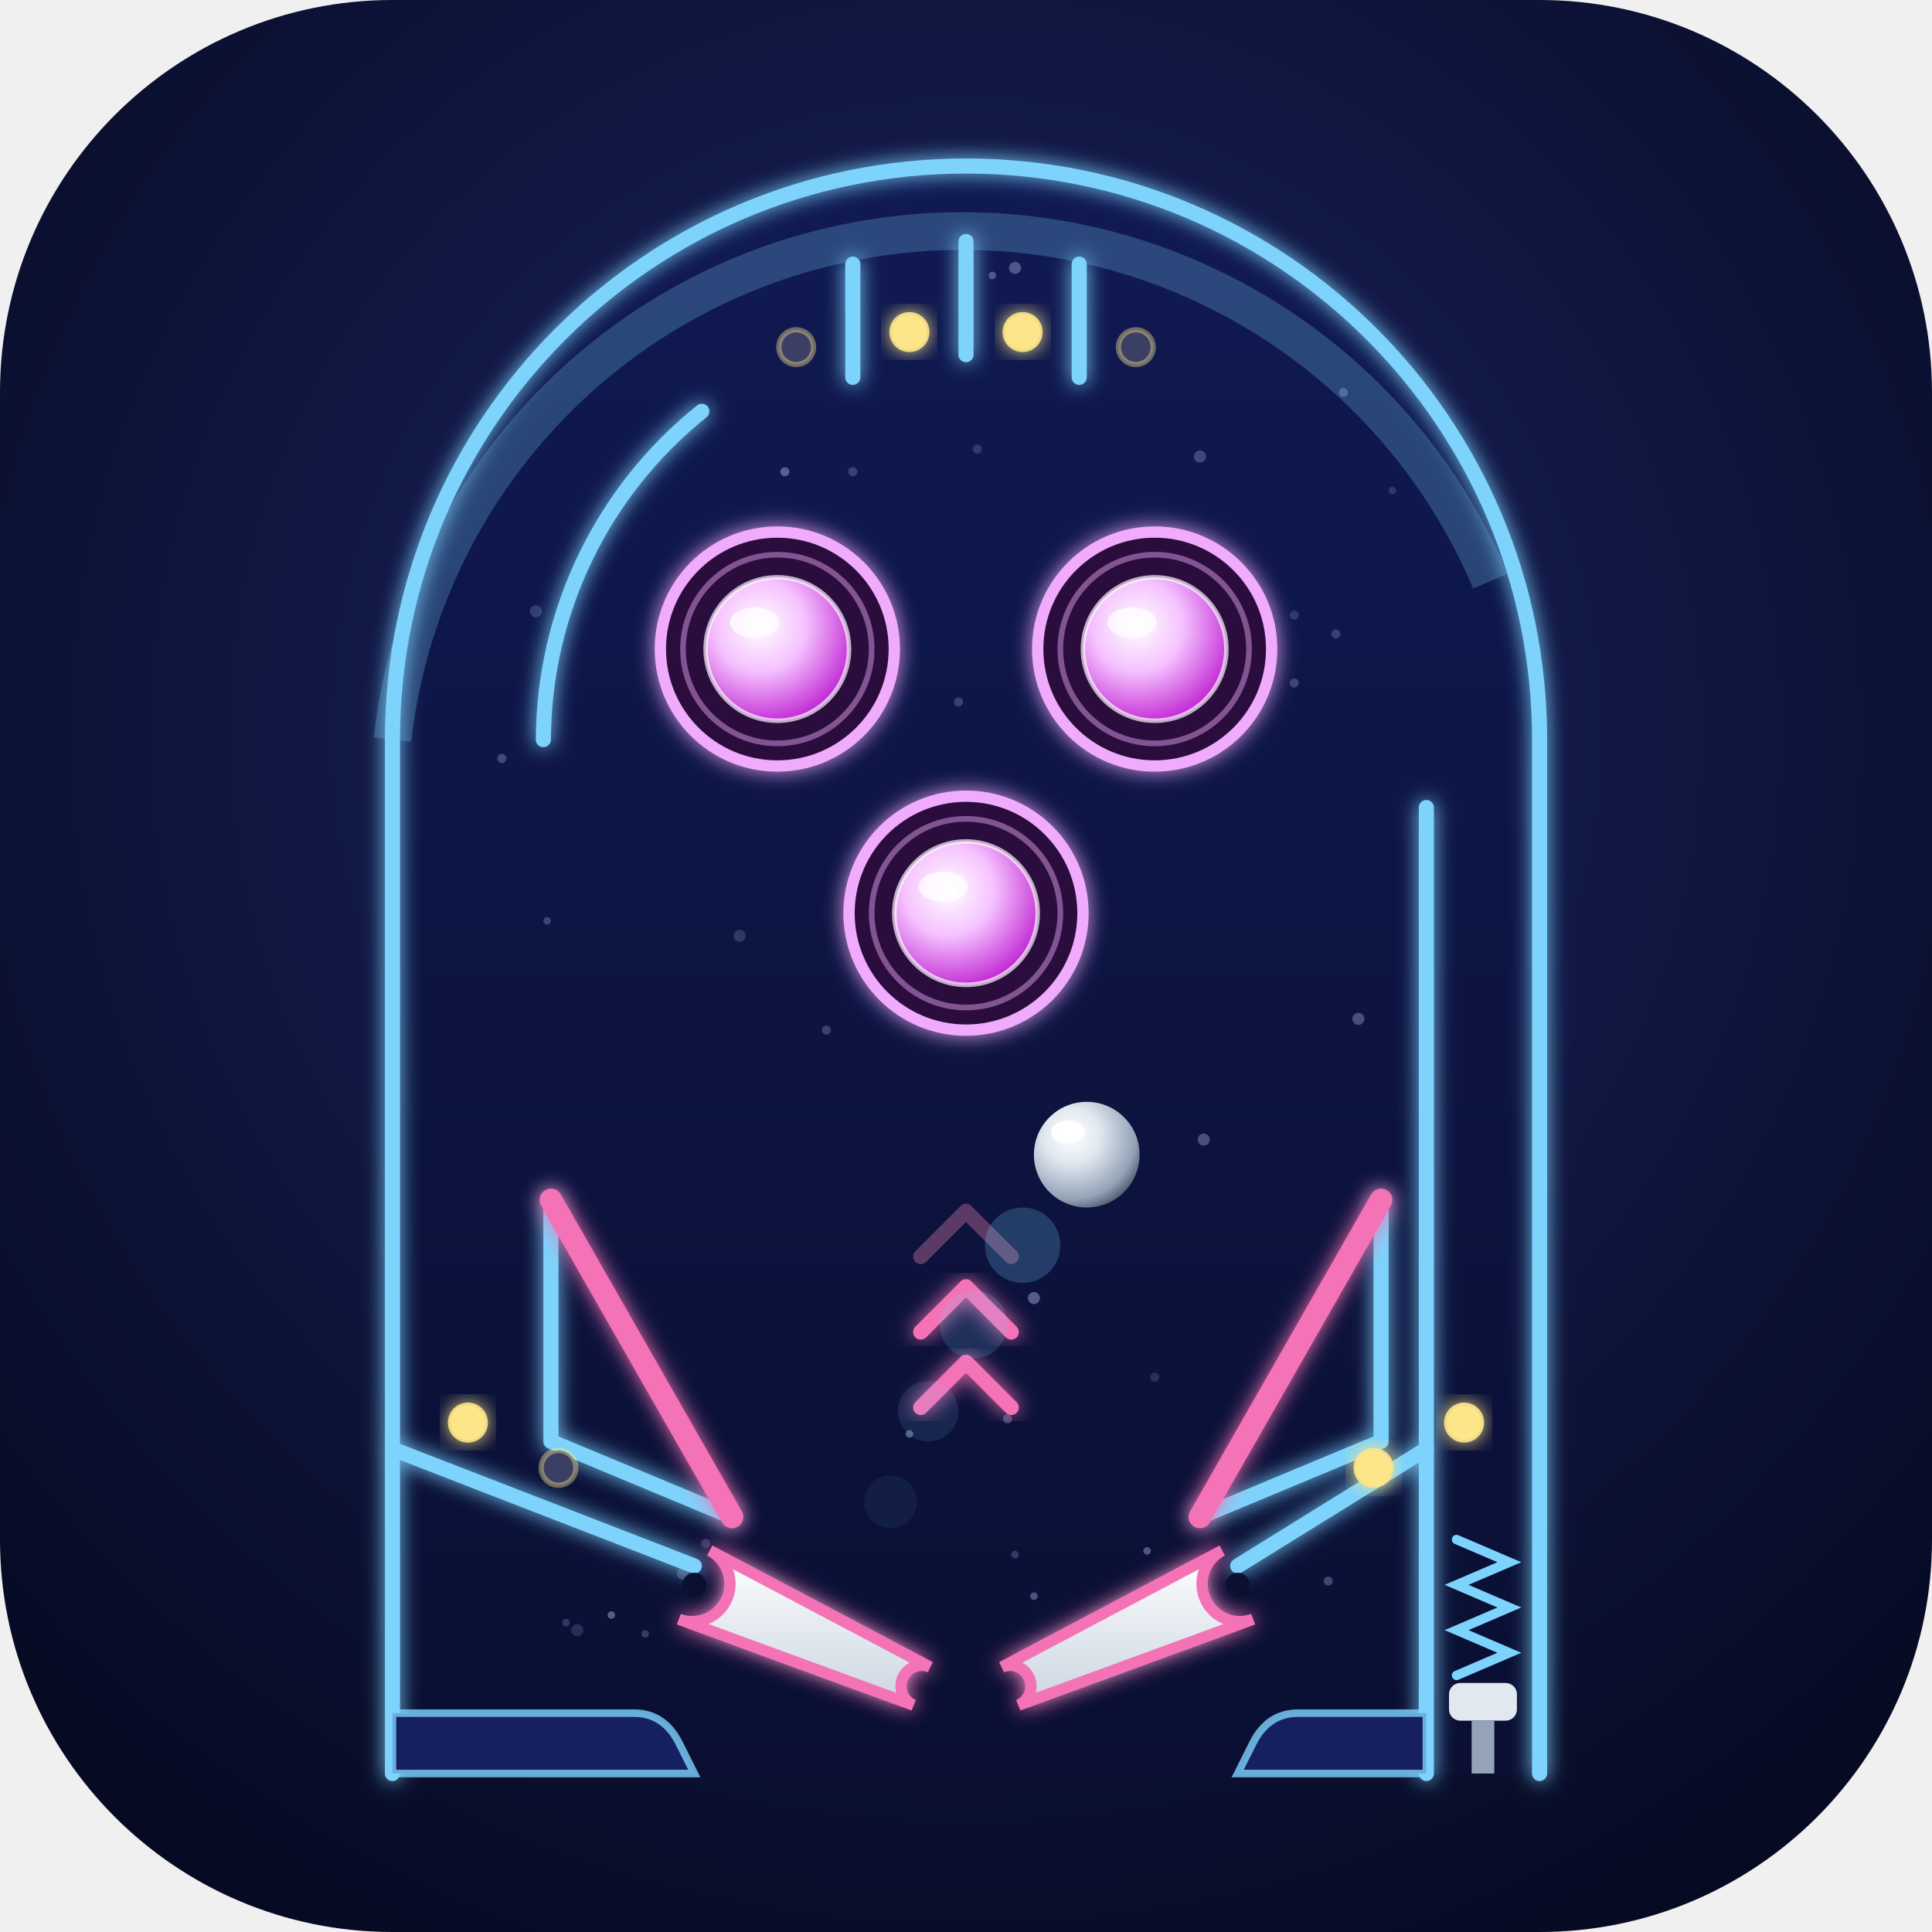
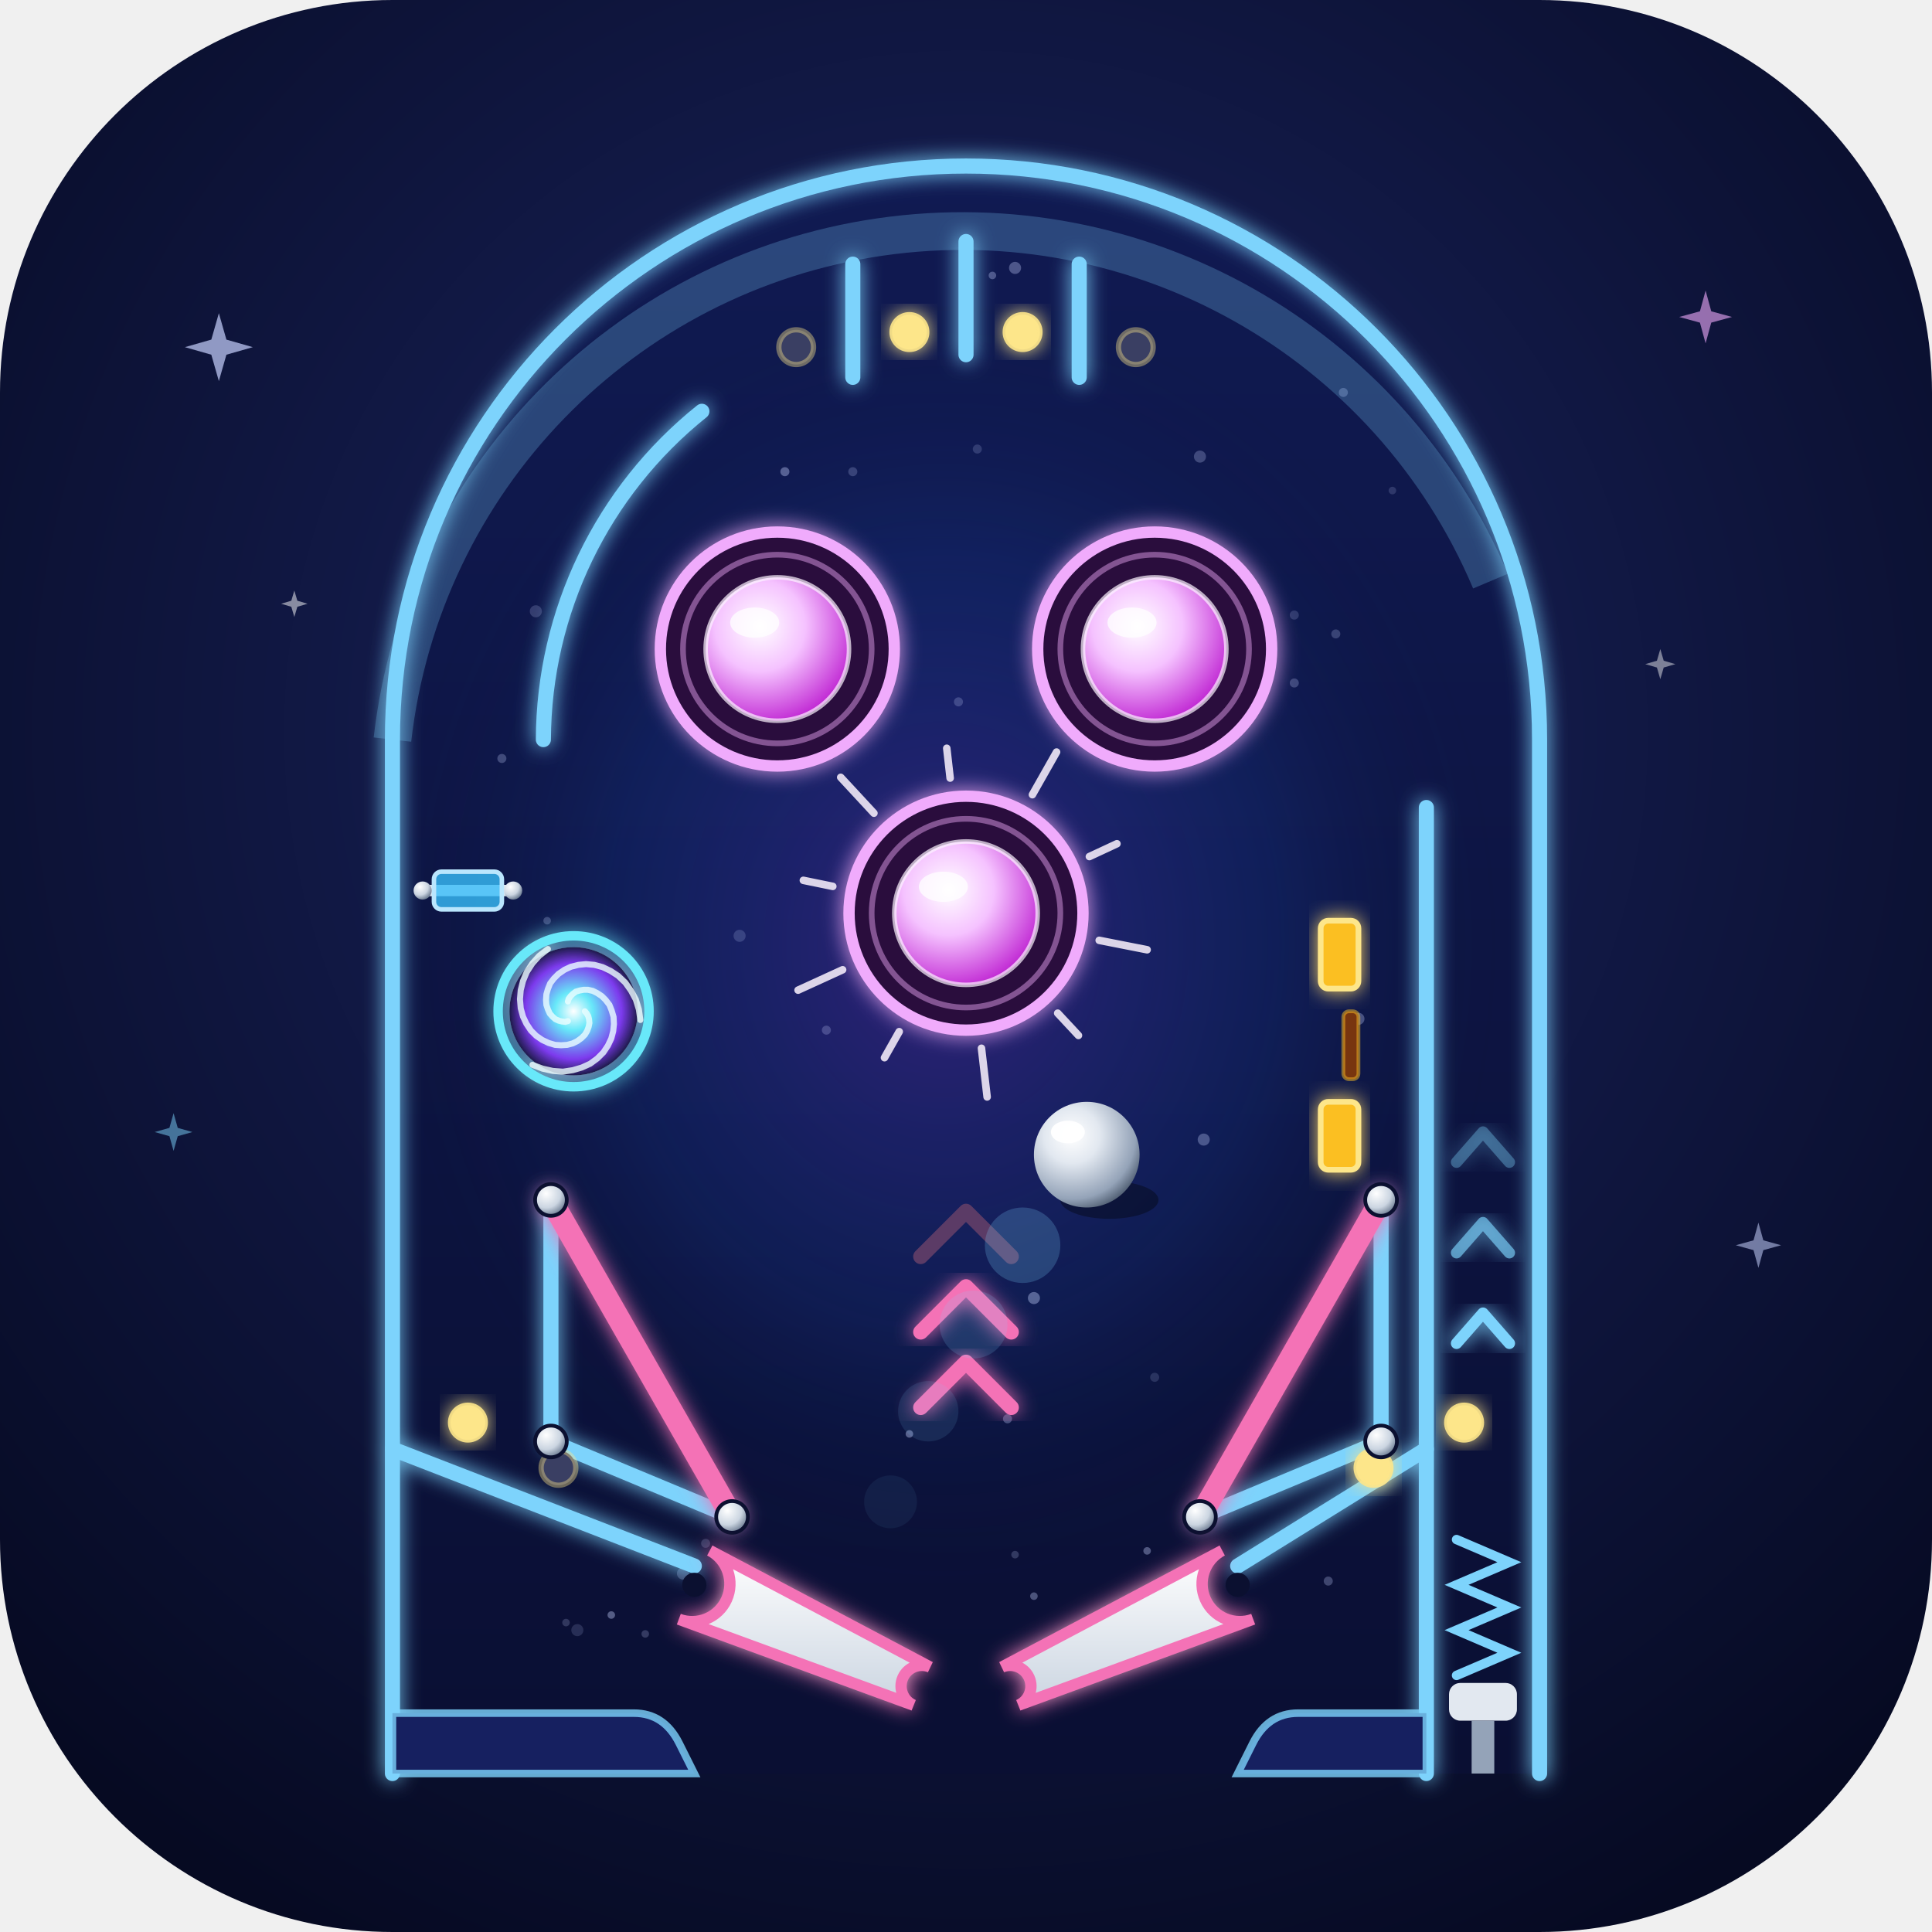
<svg xmlns="http://www.w3.org/2000/svg" viewBox="0 0 512 512">
  <defs>
    <radialGradient id="tile" cx="50%" cy="38%" r="70%">
      <stop offset="0" stop-color="#1b2563" />
      <stop offset="1" stop-color="#060a22" />
    </radialGradient>
    <linearGradient id="field" x1="0" y1="0" x2="0" y2="1">
      <stop offset="0" stop-color="#101a52" />
      <stop offset="1" stop-color="#0a0f33" />
    </linearGradient>
    <radialGradient id="cap" cx="38%" cy="34%" r="70%">
      <stop offset="0" stop-color="#ffffff" />
      <stop offset="0.45" stop-color="#f5c2ff" />
      <stop offset="1" stop-color="#c026d3" />
    </radialGradient>
    <radialGradient id="ball" cx="36%" cy="32%" r="75%">
      <stop offset="0" stop-color="#ffffff" />
      <stop offset="0.35" stop-color="#e2e8f0" />
      <stop offset="0.8" stop-color="#94a3b8" />
      <stop offset="1" stop-color="#475569" />
    </radialGradient>
    <linearGradient id="flip" x1="0" y1="0" x2="0" y2="1">
      <stop offset="0" stop-color="#ffffff" />
      <stop offset="1" stop-color="#cbd5e1" />
    </linearGradient>
    <filter id="glow" x="-30%" y="-30%" width="160%" height="160%">
      <feGaussianBlur stdDeviation="2.6" result="b" />
      <feMerge>
        <feMergeNode in="b" />
        <feMergeNode in="SourceGraphic" />
      </feMerge>
    </filter>
+     <radialGradient id="neb" cx="50%" cy="50%" r="50%">
+       <stop offset="0" stop-color="#7c3aed" stop-opacity="0.32" />
+       <stop offset="0.6" stop-color="#2563eb" stop-opacity="0.12" />
+       <stop offset="1" stop-color="#0a0f33" stop-opacity="0" />
+     </radialGradient>
+     <radialGradient id="portal" cx="50%" cy="50%" r="50%">
+       <stop offset="0" stop-color="#ffffff" />
+       <stop offset="0.3" stop-color="#67e8f9" />
+       <stop offset="0.75" stop-color="#7c3aed" />
+       <stop offset="1" stop-color="#1e1b4b" />
+     </radialGradient>
+     <radialGradient id="chrome" cx="35%" cy="30%" r="75%">
+       <stop offset="0" stop-color="#ffffff" />
+       <stop offset="0.6" stop-color="#cbd5e1" />
+       <stop offset="1" stop-color="#64748b" />
+     </radialGradient>
  </defs>
  <rect width="512" height="512" rx="104" fill="url(#tile)" />
+   <path d="M58 83 L60.0 90.0 L67 92 L60.0 94.0 L58 101 L56.0 94.0 L49 92 L56.0 90.0 Z" fill="#c7d2fe" opacity="0.7" />
+   <path d="M452 77 L453.5 82.5 L459 84 L453.5 85.5 L452 91 L450.5 85.5 L445 84 L450.5 82.5 Z" fill="#f0abfc" opacity="0.6" />
+   <path d="M46 295 L47.1 298.9 L51 300 L47.1 301.1 L46 305 L44.9 301.1 L41 300 L44.9 298.9 Z" fill="#7dd3fc" opacity="0.5" />
+   <path d="M466 324 L467.3 328.7 L472 330 L467.3 331.3 L466 336 L464.7 331.3 L460 330 L464.7 328.7 Z" fill="#c7d2fe" opacity="0.55" />
+   <path d="M78 156.5 L78.8 159.2 L81.5 160 L78.8 160.8 L78 163.5 L77.2 160.8 L74.5 160 L77.2 159.2 Z" fill="#ffffff" opacity="0.5" />
+   <path d="M440 172 L440.9 175.1 L444 176 L440.9 176.9 L440 180 L439.1 176.9 L436 176 L439.1 175.1 Z" fill="#ffffff" opacity="0.45" />
  <path d="M 104 470 L 104 196 A 152 152 0 0 1 408 196 L 408 470 Z" fill="url(#field)" />
+   <ellipse cx="250" cy="250" rx="150" ry="170" fill="url(#neb)" />
  <g fill="#c7d2fe">
    <circle cx="274" cy="344" r="1.6" opacity="0.39" />
    <circle cx="304" cy="411" r="1.0" opacity="0.36" />
    <circle cx="313" cy="162" r="1.0" opacity="0.38" />
    <circle cx="145" cy="244" r="1.0" opacity="0.25" />
    <circle cx="142" cy="162" r="1.6" opacity="0.20" />
    <circle cx="187" cy="409" r="1.2" opacity="0.19" />
    <circle cx="318" cy="121" r="1.6" opacity="0.26" />
    <circle cx="150" cy="430" r="1.0" opacity="0.20" />
    <circle cx="171" cy="433" r="1.0" opacity="0.22" />
    <circle cx="360" cy="270" r="1.6" opacity="0.31" />
    <circle cx="162" cy="428" r="1.0" opacity="0.39" />
    <circle cx="343" cy="181" r="1.2" opacity="0.25" />
    <circle cx="354" cy="168" r="1.2" opacity="0.23" />
    <circle cx="269" cy="71" r="1.6" opacity="0.33" />
    <circle cx="133" cy="201" r="1.2" opacity="0.27" />
    <circle cx="196" cy="248" r="1.6" opacity="0.19" />
    <circle cx="181" cy="417" r="1.6" opacity="0.24" />
    <circle cx="219" cy="273" r="1.2" opacity="0.24" />
    <circle cx="263" cy="73" r="1.0" opacity="0.33" />
    <circle cx="274" cy="423" r="1.0" opacity="0.34" />
    <circle cx="352" cy="419" r="1.2" opacity="0.28" />
    <circle cx="343" cy="163" r="1.2" opacity="0.18" />
    <circle cx="306" cy="365" r="1.2" opacity="0.16" />
    <circle cx="356" cy="104" r="1.2" opacity="0.28" />
    <circle cx="208" cy="125" r="1.2" opacity="0.38" />
    <circle cx="254" cy="186" r="1.2" opacity="0.23" />
    <circle cx="319" cy="302" r="1.6" opacity="0.32" />
    <circle cx="369" cy="130" r="1.0" opacity="0.17" />
    <circle cx="269" cy="412" r="1.0" opacity="0.21" />
    <circle cx="267" cy="376" r="1.2" opacity="0.31" />
    <circle cx="153" cy="432" r="1.6" opacity="0.16" />
    <circle cx="241" cy="380" r="1.0" opacity="0.40" />
    <circle cx="259" cy="119" r="1.2" opacity="0.18" />
    <circle cx="226" cy="125" r="1.2" opacity="0.22" />
  </g>
  <path d="M 104 196 A 152 152 0 0 1 395 154" fill="none" stroke="#7dd3fc" stroke-opacity="0.25" stroke-width="10" />
  <g fill="none" stroke="#7dd3fc" stroke-width="4" stroke-linecap="round" stroke-linejoin="round" filter="url(#glow)">
    <path d="M 104 470 L 104 196 A 152 152 0 0 1 408 196 L 408 470" />
    <path d="M 378 470 L 378 214" />
    <path d="M 144 196 A 112 112 0 0 1 186 109" />
    <path d="M 226 70 L 226 100 M 256 64 L 256 94 M 286 70 L 286 100" />
    <path d="M 104 384 L 184 415" />
    <path d="M 378 384 L 328 415" />
    <path d="M 146 318 L 146 382 L 194 402" />
    <path d="M 366 318 L 366 382 L 318 402" />
  </g>
  <g stroke-linecap="round" filter="url(#glow)">
    <path d="M 146 318 L 194 402" stroke="#f472b6" stroke-width="6" />
    <path d="M 366 318 L 318 402" stroke="#f472b6" stroke-width="6" />
  </g>
  <circle cx="211" cy="92" r="4.6" fill="#3a3f63" stroke="#fde68a" stroke-opacity="0.4" stroke-width="1.4" />
  <circle cx="241" cy="88" r="4.6" fill="#fde68a" stroke="#fde68a" stroke-opacity="0.9" stroke-width="1.4" filter="url(#glow)" />
  <circle cx="271" cy="88" r="4.6" fill="#fde68a" stroke="#fde68a" stroke-opacity="0.9" stroke-width="1.4" filter="url(#glow)" />
  <circle cx="301" cy="92" r="4.6" fill="#3a3f63" stroke="#fde68a" stroke-opacity="0.4" stroke-width="1.4" />
  <circle cx="124" cy="377" r="4.6" fill="#fde68a" stroke="#fde68a" stroke-opacity="0.9" stroke-width="1.4" filter="url(#glow)" />
  <circle cx="148" cy="389" r="4.6" fill="#3a3f63" stroke="#fde68a" stroke-opacity="0.4" stroke-width="1.4" />
  <circle cx="388" cy="377" r="4.6" fill="#fde68a" stroke="#fde68a" stroke-opacity="0.9" stroke-width="1.4" filter="url(#glow)" />
  <circle cx="364" cy="389" r="4.6" fill="#fde68a" stroke="#fde68a" stroke-opacity="0.9" stroke-width="1.4" filter="url(#glow)" />
  <path d="M 244 333 L 256 321 L 268 333" fill="none" stroke="#5b3b66" stroke-width="4" stroke-linecap="round" stroke-linejoin="round" />
  <path d="M 244 353 L 256 341 L 268 353" fill="none" stroke="#f472b6" stroke-width="4" stroke-linecap="round" stroke-linejoin="round" filter="url(#glow)" />
  <path d="M 244 373 L 256 361 L 268 373" fill="none" stroke="#f472b6" stroke-width="4" stroke-linecap="round" stroke-linejoin="round" filter="url(#glow)" />
  <g transform="translate(206 172)">
    <circle r="31" fill="#2a0f3d" stroke="#f0abfc" stroke-width="3" filter="url(#glow)" />
    <circle r="25" fill="none" stroke="#f0abfc" stroke-opacity="0.45" stroke-width="1.5" />
    <circle r="19" fill="url(#cap)" />
    <circle r="19" fill="none" stroke="#fdf4ff" stroke-opacity="0.7" stroke-width="1.2" />
    <ellipse cx="-6" cy="-7" rx="6.5" ry="4" fill="#ffffff" opacity="0.75" />
  </g>
  <g transform="translate(306 172)">
    <circle r="31" fill="#2a0f3d" stroke="#f0abfc" stroke-width="3" filter="url(#glow)" />
    <circle r="25" fill="none" stroke="#f0abfc" stroke-opacity="0.45" stroke-width="1.5" />
    <circle r="19" fill="url(#cap)" />
    <circle r="19" fill="none" stroke="#fdf4ff" stroke-opacity="0.7" stroke-width="1.2" />
    <ellipse cx="-6" cy="-7" rx="6.5" ry="4" fill="#ffffff" opacity="0.75" />
  </g>
  <g transform="translate(256 242)">
    <circle r="31" fill="#2a0f3d" stroke="#f0abfc" stroke-width="3" filter="url(#glow)" />
    <circle r="25" fill="none" stroke="#f0abfc" stroke-opacity="0.45" stroke-width="1.5" />
    <circle r="19" fill="url(#cap)" />
    <circle r="19" fill="none" stroke="#fdf4ff" stroke-opacity="0.7" stroke-width="1.2" />
    <ellipse cx="-6" cy="-7" rx="6.5" ry="4" fill="#ffffff" opacity="0.75" />
  </g>
+   <g transform="translate(152 268)" filter="url(#glow)">
+     <circle r="17" fill="url(#portal)" />
+     <polyline points="3.0,0.0 3.5,0.6 3.9,1.3 4.1,2.1 4.2,3.1 4.0,4.1 3.6,5.2 3.0,6.2 2.1,7.1 1.0,7.9 -0.2,8.5 -1.7,8.9 -3.3,9.0 -4.9,8.9 -6.6,8.4 -8.3,7.6 -9.9,6.5 -11.3,5.1 -12.5,3.3 -13.4,1.4 -14.0,-0.8 -14.2,-3.2 -14.0,-5.6 -13.4,-8.0 -12.4,-10.4 -10.9,-12.7 -9.1,-14.7 -6.8,-16.5" fill="none" stroke="#ecfeff" stroke-width="1.6" stroke-opacity="0.8" stroke-linecap="round" />
+     <polyline points="-1.5,2.6 -2.2,2.8 -3.1,2.7 -3.9,2.5 -4.8,2.1 -5.6,1.4 -6.3,0.6 -6.8,-0.5 -7.2,-1.7 -7.3,-3.0 -7.2,-4.5 -6.8,-5.9 -6.2,-7.4 -5.2,-8.7 -4.0,-9.9 -2.4,-11.0 -0.7,-11.8 1.3,-12.3 3.3,-12.5 5.5,-12.3 7.7,-11.7 9.8,-10.7 11.8,-9.4 13.7,-7.6 15.2,-5.5 16.5,-3.1 17.3,-0.5 17.7,2.3" fill="none" stroke="#ecfeff" stroke-width="1.6" stroke-opacity="0.8" stroke-linecap="round" />
+     <polyline points="-1.5,-2.6 -1.3,-3.3 -0.8,-4.0 -0.2,-4.6 0.6,-5.2 1.6,-5.5 2.7,-5.7 3.8,-5.7 5.1,-5.4 6.3,-4.8 7.5,-4.0 8.5,-3.0 9.5,-1.7 10.1,-0.2 10.6,1.5 10.7,3.4 10.5,5.3 10.0,7.2 9.1,9.1 7.9,10.9 6.3,12.5 4.4,13.9 2.2,14.9 -0.2,15.6 -2.8,16.0 -5.5,15.8 -8.2,15.2 -10.9,14.2" fill="none" stroke="#ecfeff" stroke-width="1.6" stroke-opacity="0.8" stroke-linecap="round" />
+     <circle r="20" fill="none" stroke="#67e8f9" stroke-width="2.5" />
+   </g>
+   <rect x="350" y="244" width="10" height="18" rx="2" fill="#fbbf24" stroke="#fde68a" stroke-width="1.5" filter="url(#glow)" />
+   <rect x="356" y="268" width="4" height="18" rx="1.5" fill="#78350f" stroke="#fbbf24" stroke-opacity="0.5" stroke-width="1" />
+   <rect x="350" y="292" width="10" height="18" rx="2" fill="#fbbf24" stroke="#fde68a" stroke-width="1.5" filter="url(#glow)" />
+   <g transform="translate(124 236)">
+     <line x1="-12" y1="0" x2="12" y2="0" stroke="#e2e8f0" stroke-width="3" stroke-linecap="round" />
+     <rect x="-9" y="-5" width="18" height="10" rx="2" fill="#38bdf8" fill-opacity="0.8" stroke="#bae6fd" stroke-width="1.2" />
+     <circle cx="-12" cy="0" r="2.4" fill="url(#chrome)" />
+     <circle cx="12" cy="0" r="2.4" fill="url(#chrome)" />
+   </g>
+   <path d="M 386 308 L 393 300 L 400 308" fill="none" stroke="#7dd3fc" stroke-opacity="0.35" stroke-width="3" stroke-linecap="round" stroke-linejoin="round" filter="url(#glow)" />
+   <path d="M 386 332 L 393 324 L 400 332" fill="none" stroke="#7dd3fc" stroke-opacity="0.65" stroke-width="3" stroke-linecap="round" stroke-linejoin="round" filter="url(#glow)" />
+   <path d="M 386 356 L 393 348 L 400 356" fill="none" stroke="#7dd3fc" stroke-opacity="1" stroke-width="3" stroke-linecap="round" stroke-linejoin="round" filter="url(#glow)" />
+   <line x1="291.3" y1="249.2" x2="304.0" y2="251.7" stroke="#fdf4ff" stroke-width="2" stroke-linecap="round" opacity="0.85" />
+   <line x1="280.3" y1="268.5" x2="285.8" y2="274.4" stroke="#fdf4ff" stroke-width="2" stroke-linecap="round" opacity="0.85" />
+   <line x1="260.1" y1="277.8" x2="261.6" y2="290.7" stroke="#fdf4ff" stroke-width="2" stroke-linecap="round" opacity="0.85" />
+   <line x1="238.3" y1="273.4" x2="234.4" y2="280.3" stroke="#fdf4ff" stroke-width="2" stroke-linecap="round" opacity="0.85" />
+   <line x1="223.3" y1="257.0" x2="211.5" y2="262.4" stroke="#fdf4ff" stroke-width="2" stroke-linecap="round" opacity="0.85" />
+   <line x1="220.7" y1="234.9" x2="212.9" y2="233.3" stroke="#fdf4ff" stroke-width="2" stroke-linecap="round" opacity="0.85" />
+   <line x1="231.6" y1="215.5" x2="222.8" y2="206.0" stroke="#fdf4ff" stroke-width="2" stroke-linecap="round" opacity="0.85" />
+   <line x1="251.8" y1="206.2" x2="250.9" y2="198.3" stroke="#fdf4ff" stroke-width="2" stroke-linecap="round" opacity="0.85" />
+   <line x1="273.6" y1="210.6" x2="280.0" y2="199.3" stroke="#fdf4ff" stroke-width="2" stroke-linecap="round" opacity="0.85" />
+   <line x1="288.7" y1="227.0" x2="296.0" y2="223.6" stroke="#fdf4ff" stroke-width="2" stroke-linecap="round" opacity="0.85" />
+   <circle cx="146" cy="318" r="4.2" fill="url(#chrome)" stroke="#0b1030" stroke-width="1" />
+   <circle cx="146" cy="382" r="4.2" fill="url(#chrome)" stroke="#0b1030" stroke-width="1" />
+   <circle cx="194" cy="402" r="4.2" fill="url(#chrome)" stroke="#0b1030" stroke-width="1" />
+   <circle cx="366" cy="318" r="4.2" fill="url(#chrome)" stroke="#0b1030" stroke-width="1" />
+   <circle cx="366" cy="382" r="4.2" fill="url(#chrome)" stroke="#0b1030" stroke-width="1" />
+   <circle cx="318" cy="402" r="4.2" fill="url(#chrome)" stroke="#0b1030" stroke-width="1" />
  <path d="M 179.9 429.1 L 242.1 451.9 A 5.5 5.5 0 0 1 246.5 441.8 L 188.1 410.9 A 10 10 0 0 1 179.9 429.1 Z" fill="url(#flip)" stroke="#f472b6" stroke-width="3" filter="url(#glow)" />
  <path d="M 323.9 410.9 L 265.5 441.8 A 5.5 5.5 0 0 1 269.9 451.9 L 332.1 429.1 A 10 10 0 0 1 323.9 410.9 Z" fill="url(#flip)" stroke="#f472b6" stroke-width="3" filter="url(#glow)" />
  <circle cx="184" cy="420" r="3.2" fill="#0b1030" />
  <circle cx="328" cy="420" r="3.2" fill="#0b1030" />
  <g stroke="#7dd3fc" stroke-width="2.5" fill="none" stroke-linecap="round">
    <path d="M 386 408 L 400 414 L 386 420 L 400 426 L 386 432 L 400 438 L 386 444" />
  </g>
  <rect x="384" y="446" width="18" height="10" rx="3" fill="#e2e8f0" />
  <rect x="390" y="456" width="6" height="14" fill="#94a3b8" />
  <path d="M 104 470 L 104 454 L 168 454 Q 176 454 180 462 L 184 470 Z M 378 470 L 378 454 L 344 454 Q 336 454 332 462 L 328 470 Z" fill="#162060" stroke="#7dd3fc" stroke-width="2" stroke-opacity="0.8" />
  <circle cx="236" cy="398" r="7" fill="#7dd3fc" opacity="0.07" />
  <circle cx="246" cy="374" r="8" fill="#7dd3fc" opacity="0.11" />
  <circle cx="258" cy="351" r="9" fill="#7dd3fc" opacity="0.16" />
  <circle cx="271" cy="330" r="10" fill="#7dd3fc" opacity="0.22" />
+   <ellipse cx="294" cy="318" rx="13" ry="5" fill="#000" opacity="0.35" />
  <circle cx="288" cy="306" r="14" fill="url(#ball)" />
  <ellipse cx="283" cy="300" rx="4.5" ry="3" fill="#ffffff" opacity="0.95" />
</svg>
